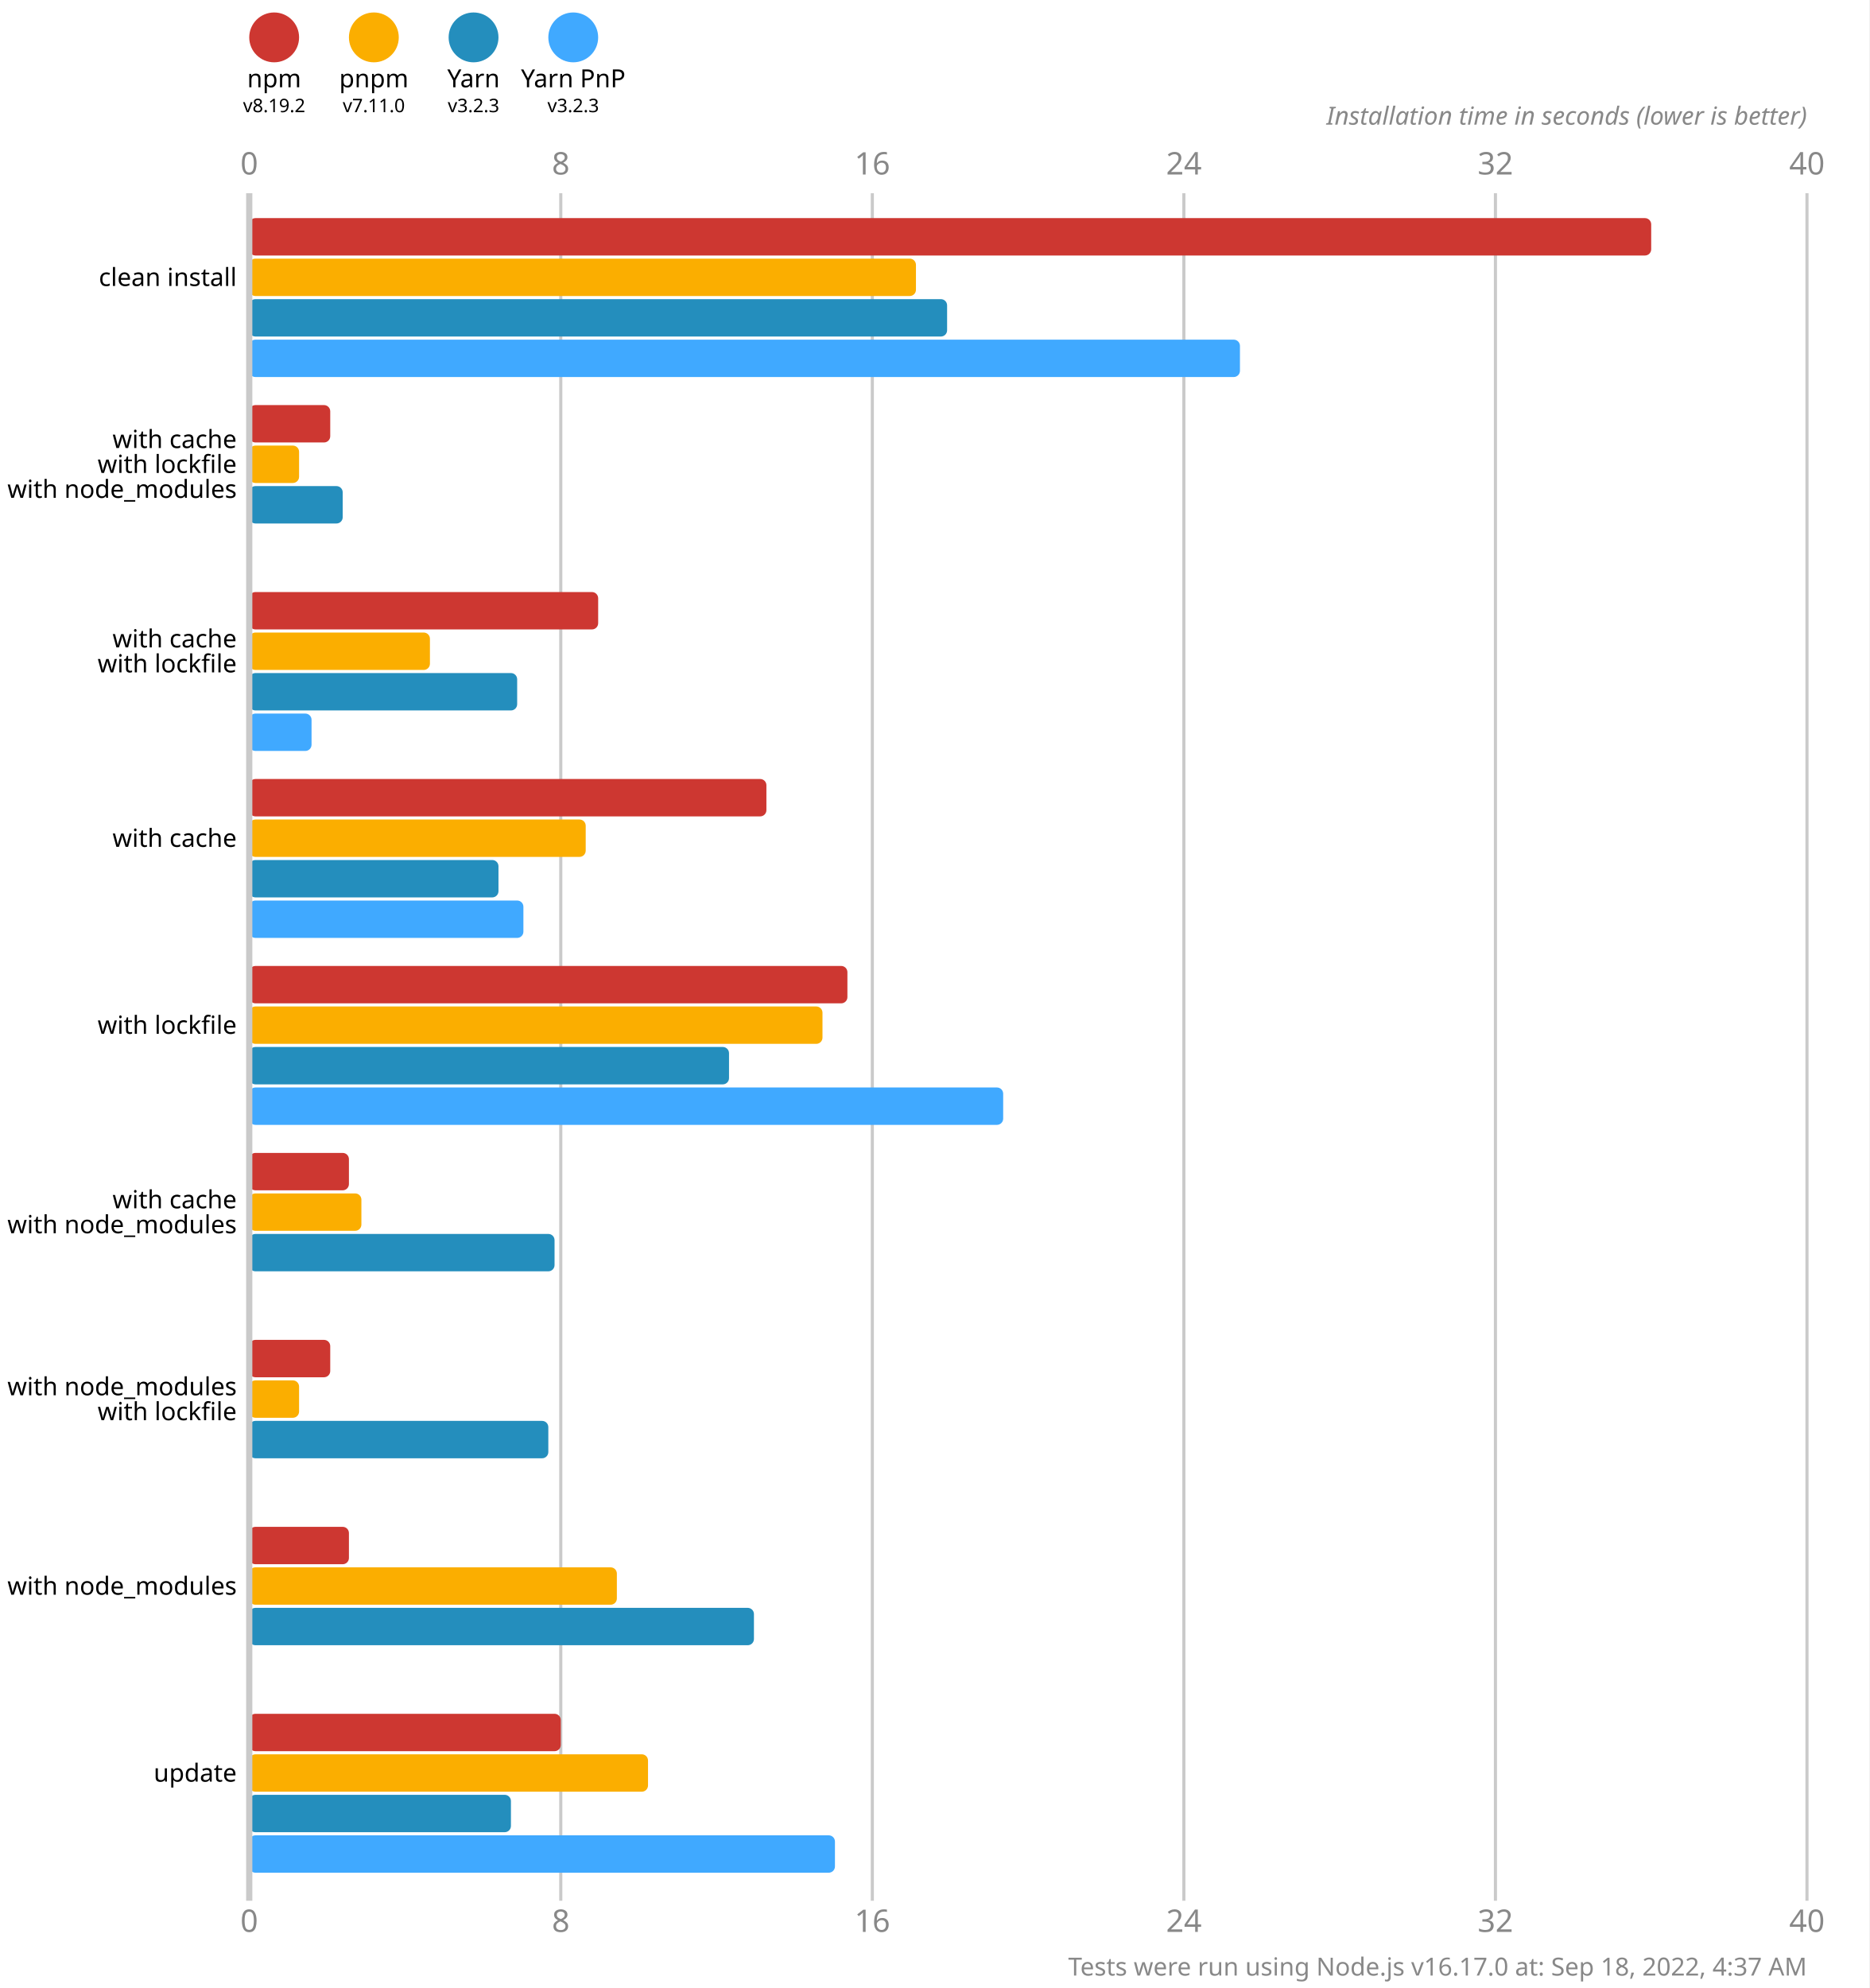
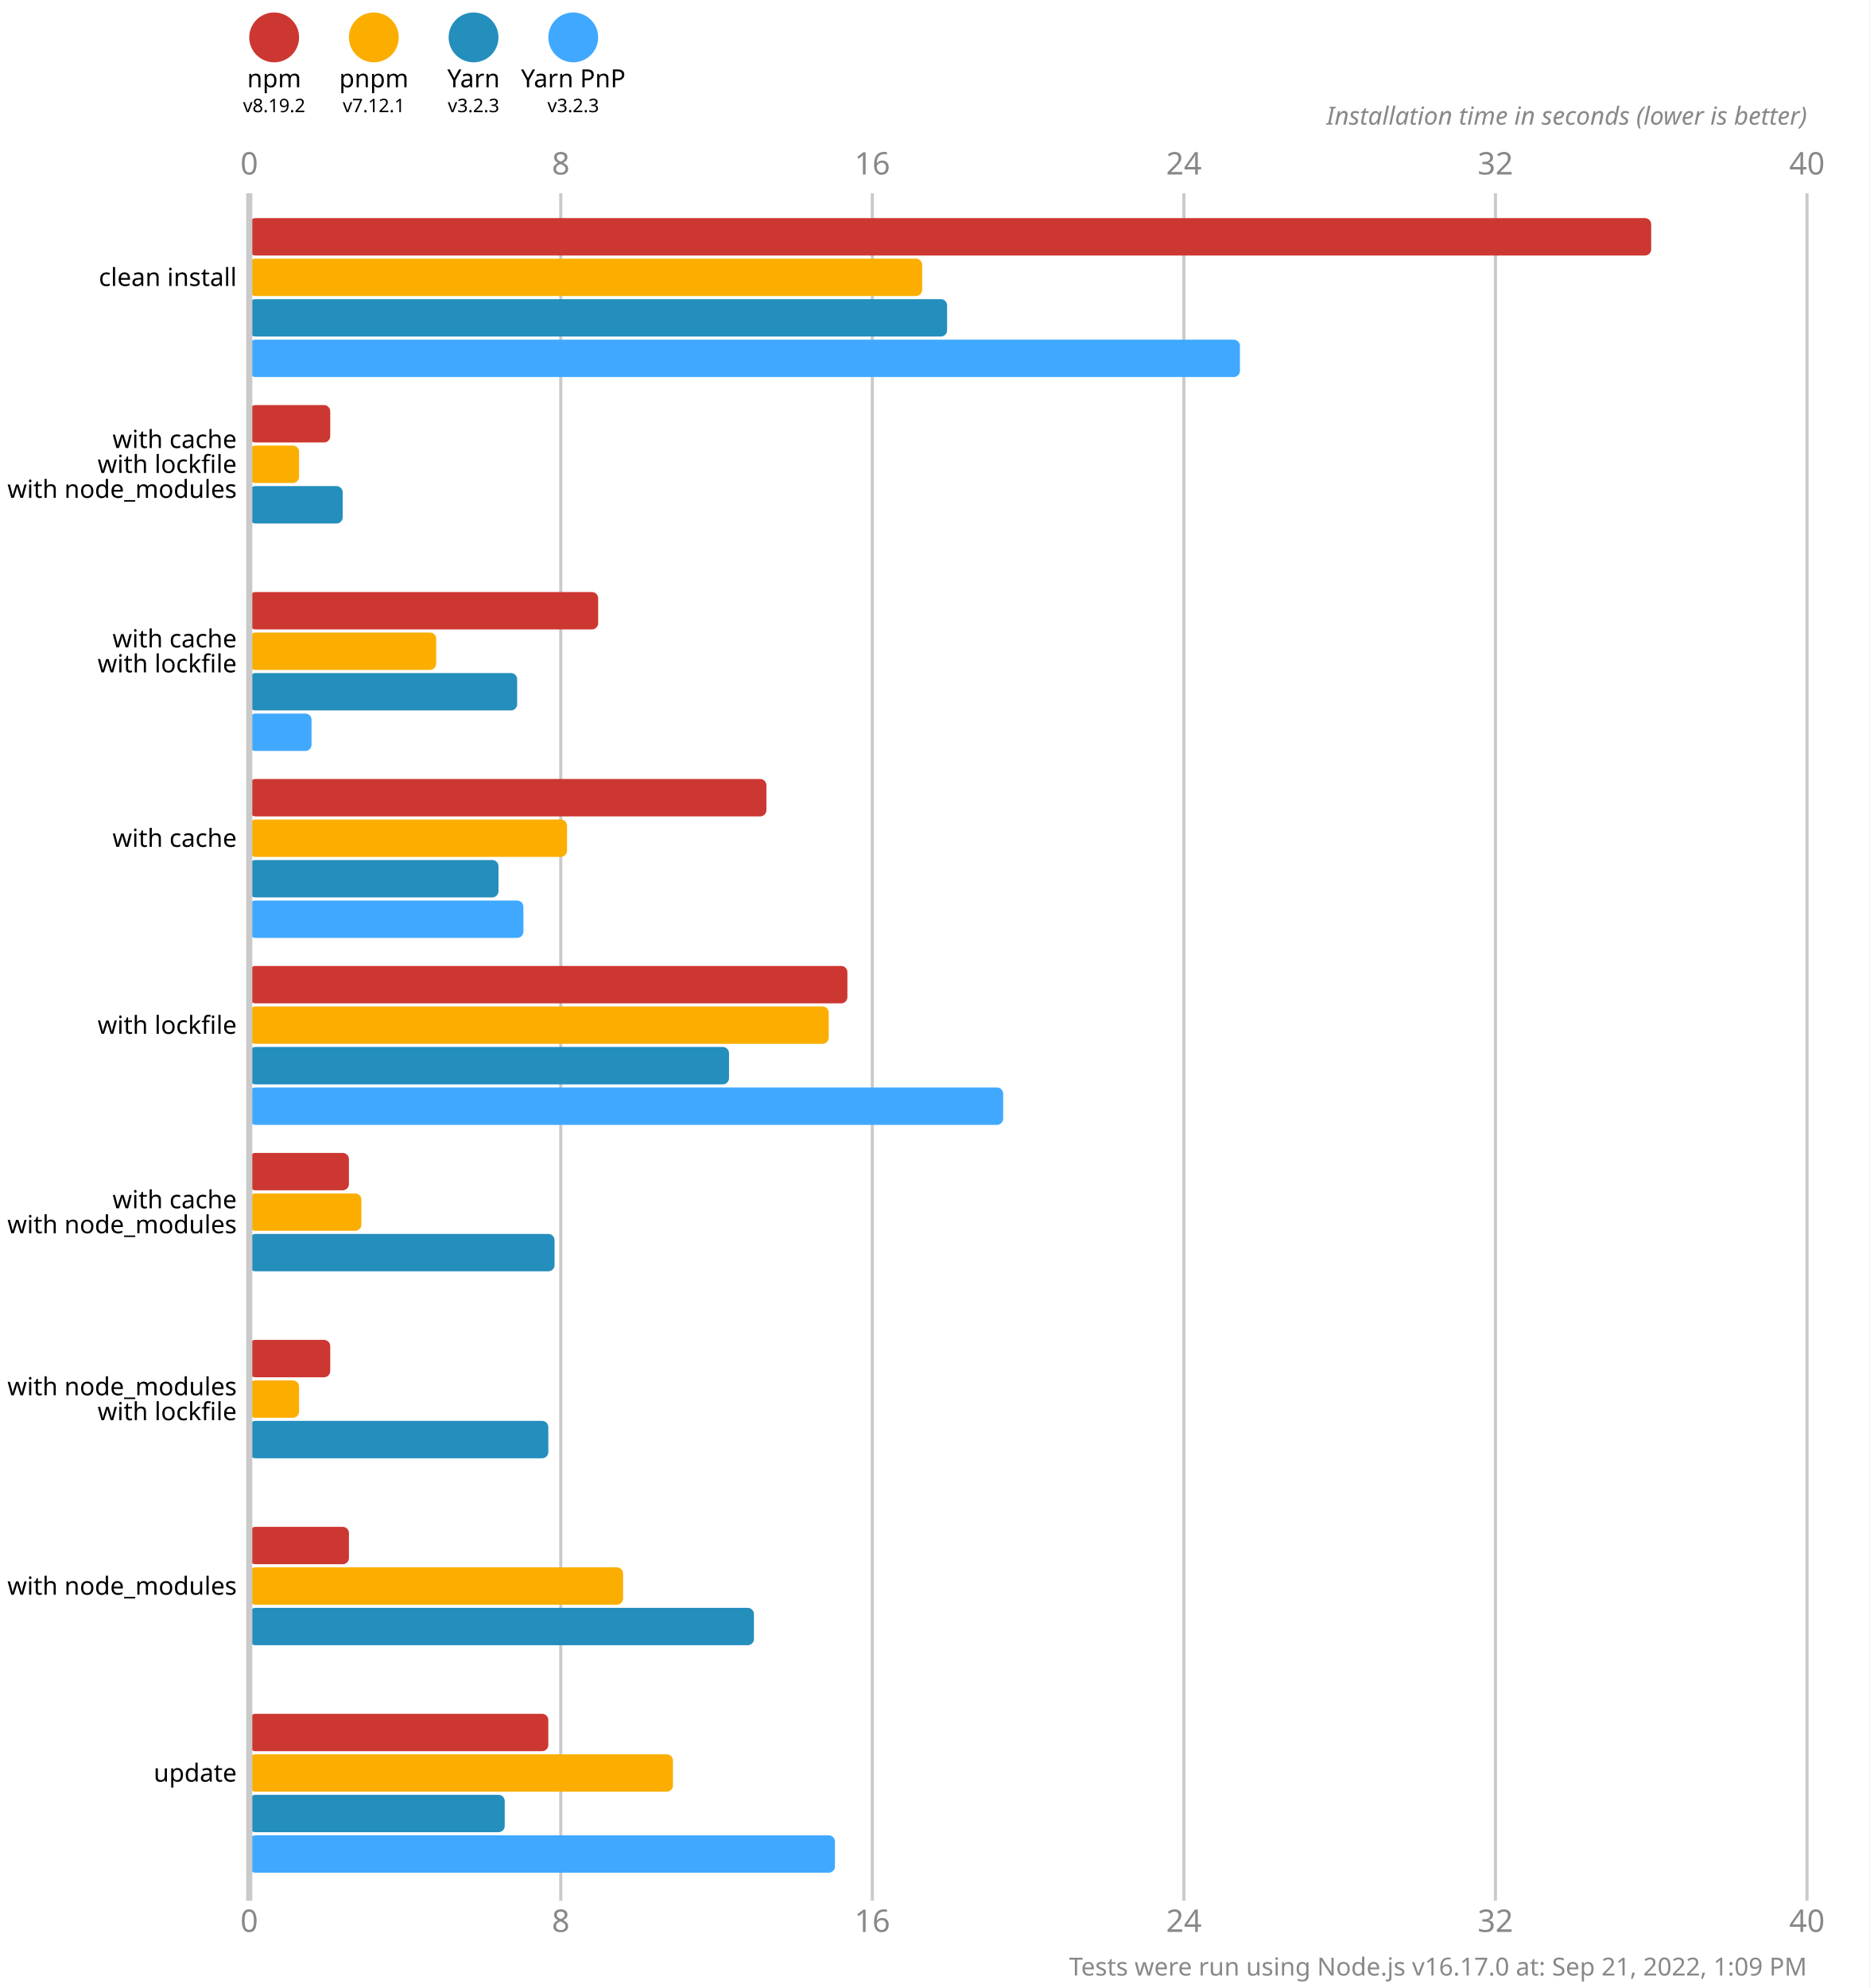
<svg xmlns="http://www.w3.org/2000/svg" version="1.1" viewBox="0 0 300 319">
  <style>
    .font { font-family: sans-serif; }
    .s3 { font-size: 3px; }
    .s4 { font-size: 4px; }
    .s5 { font-size: 5px; }
    .line { stroke: #cacaca; }
    .width { stroke-width: 0.5; }
    .text { fill: #888; }
  </style>
  <rect x="0" y="0" width="300" height="319" fill="#fff" />
  <circle cx="44" cy="6" r="4" fill="#cd3731" />
  <text x="44" y="14" class="font s4" text-anchor="middle">npm</text>
  <text x="44" y="18" class="font s3" text-anchor="middle">v8.19.2</text>
  <circle cx="60" cy="6" r="4" fill="#fbae00" />
  <text x="60" y="14" class="font s4" text-anchor="middle">pnpm</text>
-   <text x="60" y="18" class="font s3" text-anchor="middle">v7.11.0</text>
+   <text x="60" y="18" class="font s3" text-anchor="middle">v7.12.1</text>
  <circle cx="76" cy="6" r="4" fill="#248ebd" />
  <text x="76" y="14" class="font s4" text-anchor="middle">Yarn</text>
  <text x="76" y="18" class="font s3" text-anchor="middle">v3.2.3</text>
  <circle cx="92" cy="6" r="4" fill="#40a9ff" />
  <text x="92" y="14" class="font s4" text-anchor="middle">Yarn PnP</text>
  <text x="92" y="18" class="font s3" text-anchor="middle">v3.2.3</text>
  <text x="40" y="28" class="font s5 text" text-anchor="middle">0</text>
  <text x="40" y="310" class="font s5 text" text-anchor="middle">0</text>
  <line x1="90" y1="31" x2="90" y2="305" class="line width" />
  <text x="90" y="28" class="font s5 text" text-anchor="middle">8</text>
  <text x="90" y="310" class="font s5 text" text-anchor="middle">8</text>
  <line x1="140" y1="31" x2="140" y2="305" class="line width" />
  <text x="140" y="28" class="font s5 text" text-anchor="middle">16</text>
  <text x="140" y="310" class="font s5 text" text-anchor="middle">16</text>
  <line x1="190" y1="31" x2="190" y2="305" class="line width" />
  <text x="190" y="28" class="font s5 text" text-anchor="middle">24</text>
  <text x="190" y="310" class="font s5 text" text-anchor="middle">24</text>
  <line x1="240" y1="31" x2="240" y2="305" class="line width" />
  <text x="240" y="28" class="font s5 text" text-anchor="middle">32</text>
  <text x="240" y="310" class="font s5 text" text-anchor="middle">32</text>
  <line x1="290" y1="31" x2="290" y2="305" class="line width" />
  <text x="290" y="28" class="font s5 text" text-anchor="middle">40</text>
  <text x="290" y="310" class="font s5 text" text-anchor="middle">40</text>
  <text x="290" y="20" class="font s4 text" font-style="italic" text-anchor="end">Installation time in seconds (lower is better)</text>
  <rect x="40" y="35" width="225" height="6" fill="#cd3731" rx="1" ry="1" />
-   <rect x="40" y="41.5" width="107" height="6" fill="#fbae00" rx="1" ry="1" />
+   <rect x="40" y="41.5" width="108" height="6" fill="#fbae00" rx="1" ry="1" />
  <rect x="40" y="48" width="112" height="6" fill="#248ebd" rx="1" ry="1" />
  <rect x="40" y="54.5" width="159" height="6" fill="#40a9ff" rx="1" ry="1" />
  <rect x="40" y="65" width="13" height="6" fill="#cd3731" rx="1" ry="1" />
  <rect x="40" y="71.5" width="8" height="6" fill="#fbae00" rx="1" ry="1" />
  <rect x="40" y="78" width="15" height="6" fill="#248ebd" rx="1" ry="1" />
  <rect x="40" y="84.5" width="0" height="6" fill="#40a9ff" rx="1" ry="1" />
  <rect x="40" y="95" width="56" height="6" fill="#cd3731" rx="1" ry="1" />
-   <rect x="40" y="101.5" width="29" height="6" fill="#fbae00" rx="1" ry="1" />
+   <rect x="40" y="101.5" width="30" height="6" fill="#fbae00" rx="1" ry="1" />
  <rect x="40" y="108" width="43" height="6" fill="#248ebd" rx="1" ry="1" />
  <rect x="40" y="114.5" width="10" height="6" fill="#40a9ff" rx="1" ry="1" />
  <rect x="40" y="125" width="83" height="6" fill="#cd3731" rx="1" ry="1" />
-   <rect x="40" y="131.5" width="54" height="6" fill="#fbae00" rx="1" ry="1" />
+   <rect x="40" y="131.5" width="51" height="6" fill="#fbae00" rx="1" ry="1" />
  <rect x="40" y="138" width="40" height="6" fill="#248ebd" rx="1" ry="1" />
  <rect x="40" y="144.5" width="44" height="6" fill="#40a9ff" rx="1" ry="1" />
  <rect x="40" y="155" width="96" height="6" fill="#cd3731" rx="1" ry="1" />
-   <rect x="40" y="161.5" width="92" height="6" fill="#fbae00" rx="1" ry="1" />
+   <rect x="40" y="161.5" width="93" height="6" fill="#fbae00" rx="1" ry="1" />
  <rect x="40" y="168" width="77" height="6" fill="#248ebd" rx="1" ry="1" />
  <rect x="40" y="174.5" width="121" height="6" fill="#40a9ff" rx="1" ry="1" />
  <rect x="40" y="185" width="16" height="6" fill="#cd3731" rx="1" ry="1" />
  <rect x="40" y="191.5" width="18" height="6" fill="#fbae00" rx="1" ry="1" />
  <rect x="40" y="198" width="49" height="6" fill="#248ebd" rx="1" ry="1" />
  <rect x="40" y="204.5" width="0" height="6" fill="#40a9ff" rx="1" ry="1" />
  <rect x="40" y="215" width="13" height="6" fill="#cd3731" rx="1" ry="1" />
  <rect x="40" y="221.5" width="8" height="6" fill="#fbae00" rx="1" ry="1" />
  <rect x="40" y="228" width="48" height="6" fill="#248ebd" rx="1" ry="1" />
  <rect x="40" y="234.5" width="0" height="6" fill="#40a9ff" rx="1" ry="1" />
  <rect x="40" y="245" width="16" height="6" fill="#cd3731" rx="1" ry="1" />
-   <rect x="40" y="251.5" width="59" height="6" fill="#fbae00" rx="1" ry="1" />
+   <rect x="40" y="251.5" width="60" height="6" fill="#fbae00" rx="1" ry="1" />
  <rect x="40" y="258" width="81" height="6" fill="#248ebd" rx="1" ry="1" />
  <rect x="40" y="264.5" width="0" height="6" fill="#40a9ff" rx="1" ry="1" />
-   <rect x="40" y="275" width="50" height="6" fill="#cd3731" rx="1" ry="1" />
-   <rect x="40" y="281.5" width="64" height="6" fill="#fbae00" rx="1" ry="1" />
-   <rect x="40" y="288" width="42" height="6" fill="#248ebd" rx="1" ry="1" />
+   <rect x="40" y="275" width="48" height="6" fill="#cd3731" rx="1" ry="1" />
+   <rect x="40" y="281.5" width="68" height="6" fill="#fbae00" rx="1" ry="1" />
+   <rect x="40" y="288" width="41" height="6" fill="#248ebd" rx="1" ry="1" />
  <rect x="40" y="294.5" width="94" height="6" fill="#40a9ff" rx="1" ry="1" />
  <line x1="40" y1="31" x2="40" y2="305" class="line" />
  <text x="38" y="44.5" class="font s4" dominant-baseline="middle" text-anchor="end">clean install</text>
  <text x="38" y="70.5" class="font s4" dominant-baseline="middle" text-anchor="end">with cache</text>
  <text x="38" y="74.5" class="font s4" dominant-baseline="middle" text-anchor="end">with lockfile</text>
  <text x="38" y="78.5" class="font s4" dominant-baseline="middle" text-anchor="end">with node_modules</text>
  <text x="38" y="102.5" class="font s4" dominant-baseline="middle" text-anchor="end">with cache</text>
  <text x="38" y="106.5" class="font s4" dominant-baseline="middle" text-anchor="end">with lockfile</text>
  <text x="38" y="134.5" class="font s4" dominant-baseline="middle" text-anchor="end">with cache</text>
  <text x="38" y="164.5" class="font s4" dominant-baseline="middle" text-anchor="end">with lockfile</text>
  <text x="38" y="192.5" class="font s4" dominant-baseline="middle" text-anchor="end">with cache</text>
  <text x="38" y="196.5" class="font s4" dominant-baseline="middle" text-anchor="end">with node_modules</text>
  <text x="38" y="222.5" class="font s4" dominant-baseline="middle" text-anchor="end">with node_modules</text>
  <text x="38" y="226.5" class="font s4" dominant-baseline="middle" text-anchor="end">with lockfile</text>
  <text x="38" y="254.5" class="font s4" dominant-baseline="middle" text-anchor="end">with node_modules</text>
  <text x="38" y="284.5" class="font s4" dominant-baseline="middle" text-anchor="end">update</text>
-   <text x="290" y="317" class="font s4 text" text-anchor="end">Tests were run using Node.js v16.17.0 at: Sep 18, 2022, 4:37 AM</text>
+   <text x="290" y="317" class="font s4 text" text-anchor="end">Tests were run using Node.js v16.17.0 at: Sep 21, 2022, 1:09 PM</text>
</svg>
